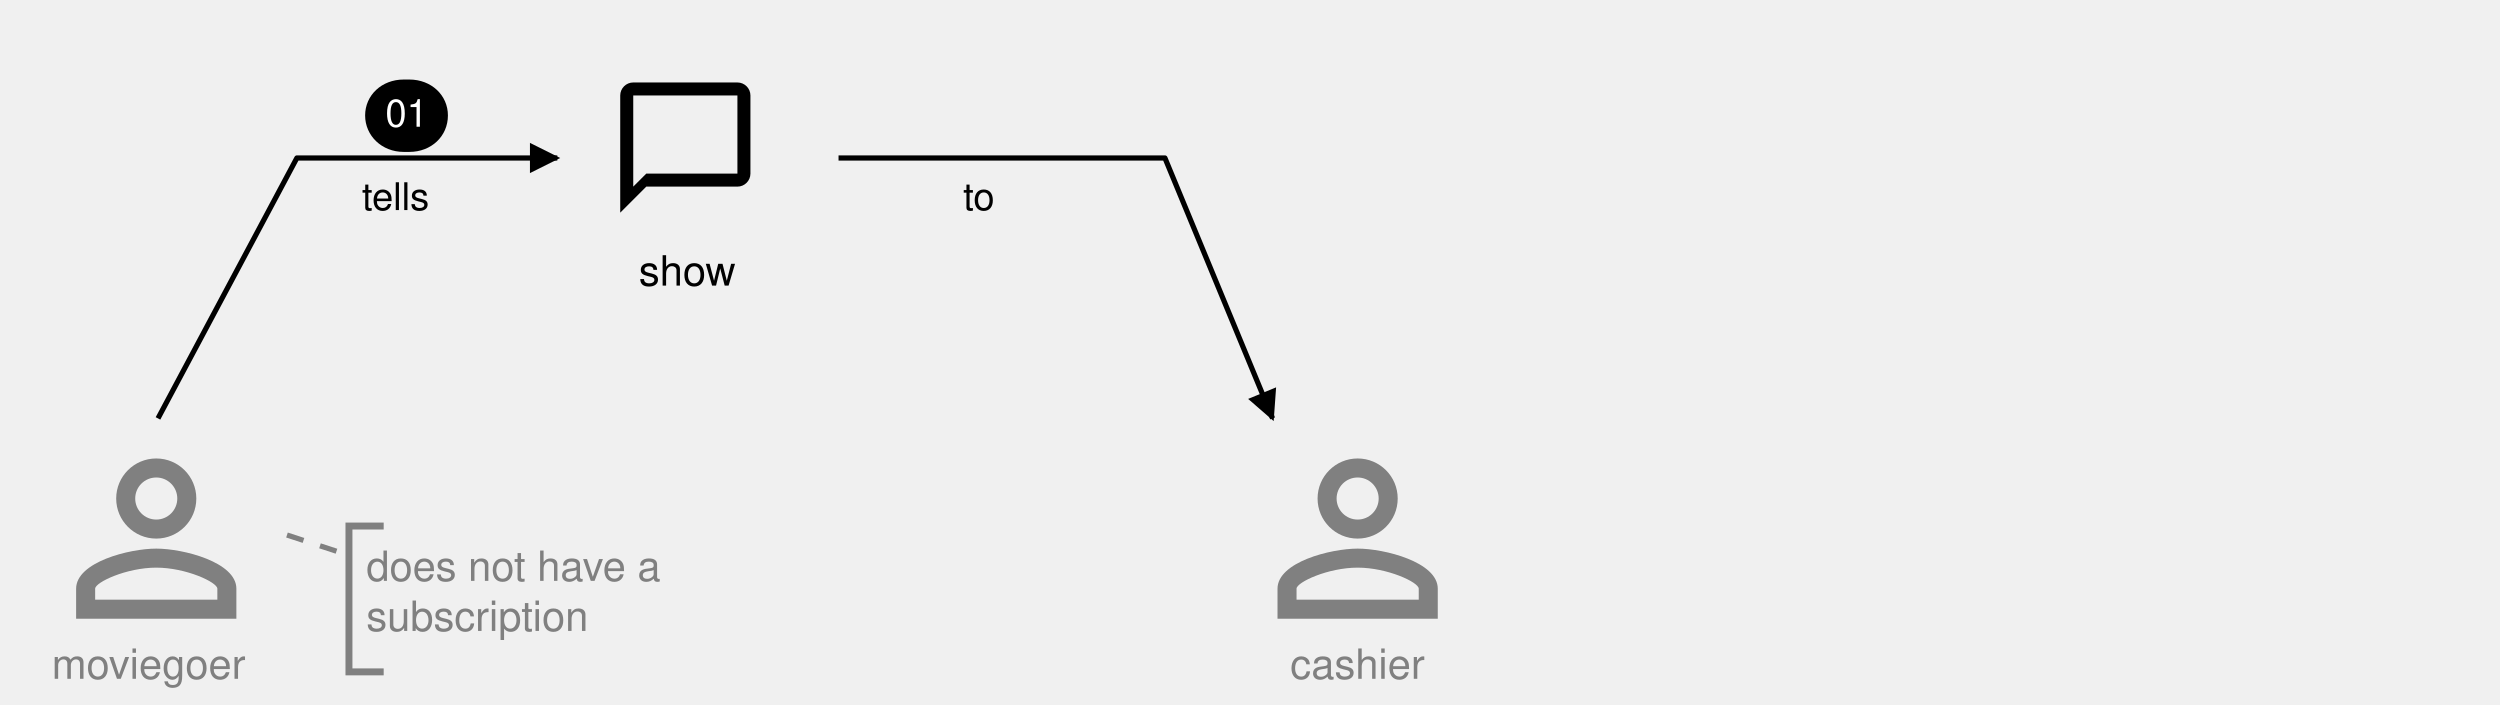
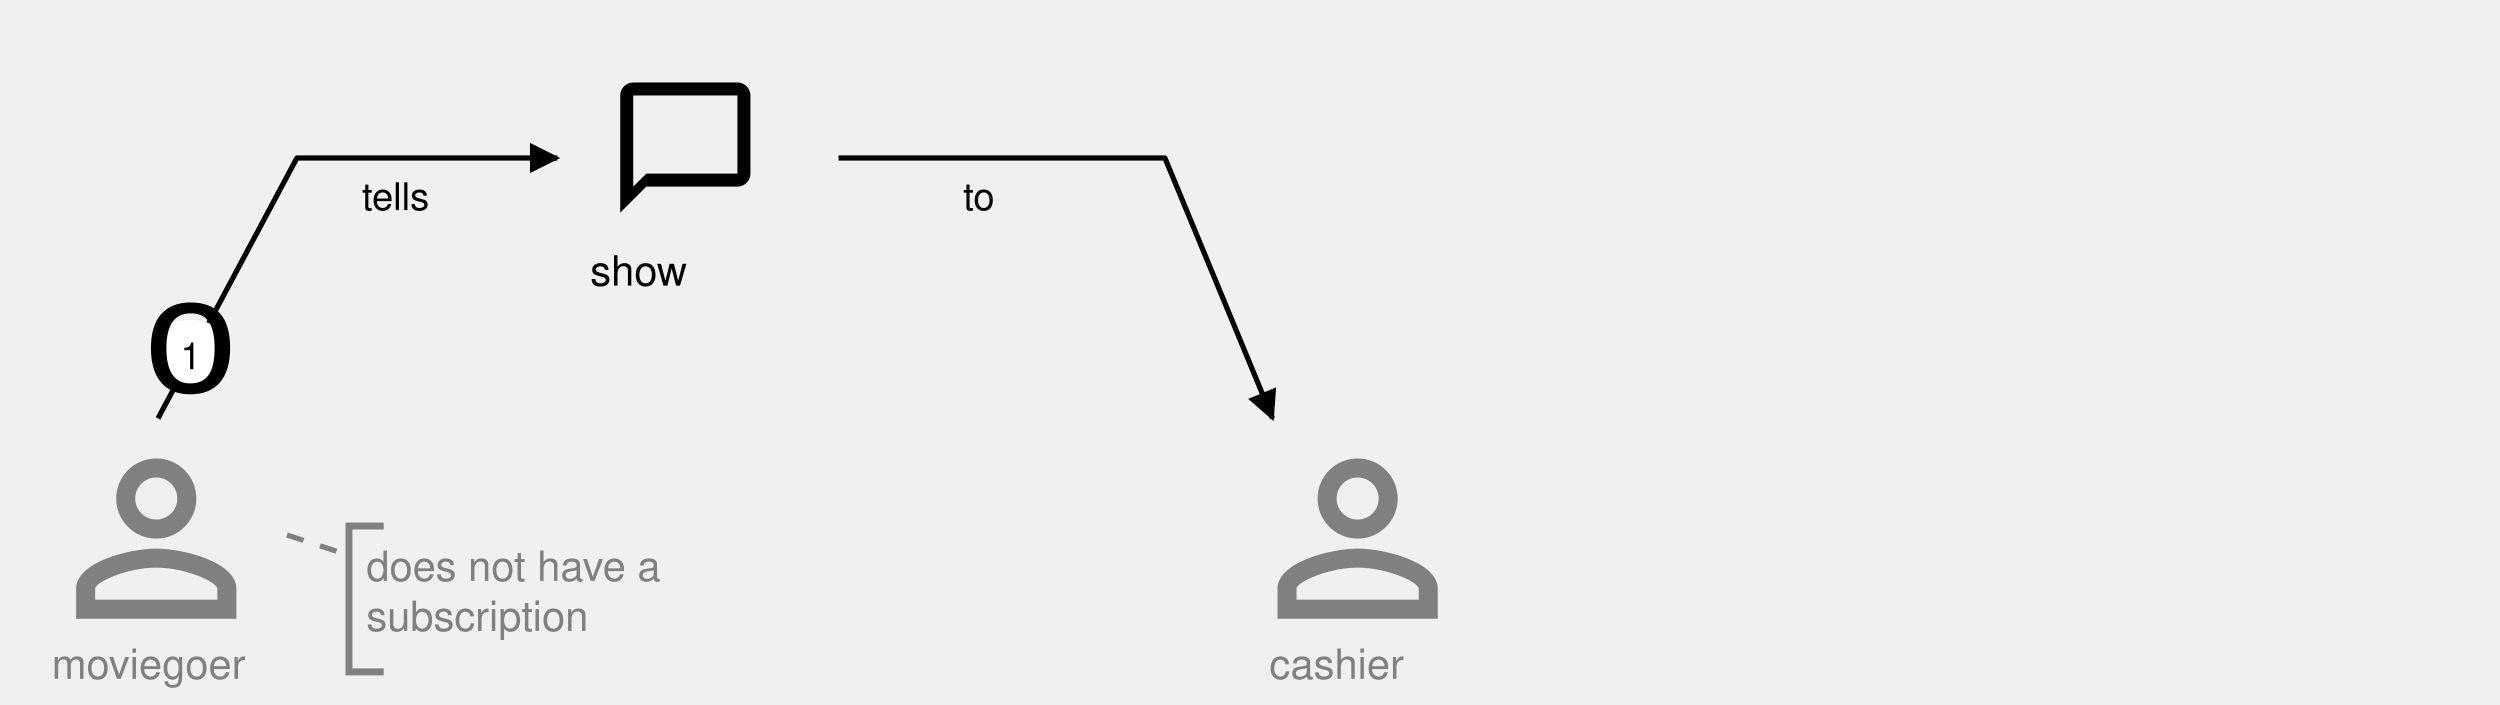
<svg xmlns="http://www.w3.org/2000/svg" id="svg819" version="1.1" viewBox="284 -131.984 720 175.05" height="203" width="720">
  <defs id="defs13">
    <marker orient="auto" markerHeight="10" markerWidth="10" refY="10" refX="11" viewBox="0 0 20 20" id="activity-black-black-4slfhhwe6hy0vzi47oxz93xz9">
      <path id="path10" style="fill:black;stroke:black;stroke-width:1px;stroke-linecap:round;stroke-dasharray:10000, 1" d="M 1,5 11,10 1,15 Z" />
    </marker>
    <marker id="activity-black-black-4slfhhwe6hy0vzi47oxz93xz9-9" viewBox="0 0 20 20" refX="11" refY="10" markerWidth="10" markerHeight="10" orient="auto">
      <path d="M 1,5 11,10 1,15 Z" style="fill:gray;stroke:gray;stroke-width:1px;stroke-linecap:round;stroke-dasharray:10000, 1" id="path1432" />
    </marker>
    <marker id="marker2259" viewBox="0 0 20 20" refX="11" refY="10" markerWidth="10" markerHeight="10" orient="auto">
      <path d="M 1,5 11,10 1,15 Z" style="fill:gray;stroke:gray;stroke-width:1px;stroke-linecap:round;stroke-dasharray:10000, 1" id="path2257" />
    </marker>
  </defs>
  <g transform="translate(-50.5,-188.4593)" id="g47" class="djs-group">
    <g id="g45" transform="translate(688,163)" style="display:block" data-element-id="shape_5616" class="djs-element djs-shape">
      <g id="g39" class="djs-visual">
        <svg id="svg33" version="1.1" height="75" width="75" viewBox="0 0 24 26" fill="gray">
          <path id="path29" d="m 12,5.9 c 1.16,0 2.1,0.94 2.1,2.1 0,1.16 -0.94,2.1 -2.1,2.1 C 10.84,10.1 9.9,9.16 9.9,8 9.9,6.84 10.84,5.9 12,5.9 m 0,9 c 2.97,0 6.1,1.46 6.1,2.1 v 1.1 H 5.9 V 17 c 0,-0.64 3.13,-2.1 6.1,-2.1 M 12,4 C 9.79,4 8,5.79 8,8 c 0,2.21 1.79,4 4,4 2.21,0 4,-1.79 4,-4 0,-2.21 -1.79,-4 -4,-4 z m 0,9 c -2.67,0 -8,1.34 -8,4 v 3 h 16 v -3 c 0,-2.66 -5.33,-4 -8,-4 z" />
          <path id="path31" fill="none" d="M 0,0 H 24 V 24 H 0 Z" />
        </svg>
-         <text id="text37" style="font-weight:normal;font-size:12px;font-family:Helvetica, sans-serif;fill:gray" class="djs-label" lineHeight="1.2">
-           <tspan id="tspan35" y="75" x="18.07">cashier</tspan>
+         <text id="text37" style="font-weight:normal;font-size:12px;font-family:Helvetica, sans-serif;fill:#808080" class="djs-label" lineHeight="1.2" x="-6">
+           <tspan id="tspan35" y="75" x="12.07">cashier</tspan>
        </text>
      </g>
      <rect id="rect41" style="fill:none;stroke:#ffffff;stroke-width:15px;stroke-opacity:0" height="75" width="75" y="0" x="0" class="djs-hit djs-hit-all" />
      <rect id="rect43" style="fill:none" class="djs-outline" height="87" width="87" y="-6" x="-6" />
    </g>
  </g>
  <g transform="translate(-50.5,-188.4593)" id="g103" class="djs-group">
    <g id="g101" style="display:block" data-element-id="connection_3579" class="djs-element djs-connection">
      <g id="g95" class="djs-visual">
        <polyline id="polyline89" style="fill:none;stroke:black;stroke-width:1.5px;stroke-linejoin:round;marker-end:url(#activity-black-black-4slfhhwe6hy0vzi47oxz93xz9)" points="576,88 670,88 701,163 " />
-         <text id="text93" style="font-weight:normal;font-size:11px;font-family:Helvetica, sans-serif;fill:black" class="djs-label" hyphens="auto" overflowWrap="break-word" wordWrap="break-word" lineHeight="1.2">
+         <text id="text93" style="font-weight:normal;font-size:11px;font-family:Helvetica, sans-serif;fill:#000000" class="djs-label" hyphens="auto" overflowWrap="break-word" wordWrap="break-word" lineHeight="1.2">
          <tspan id="tspan91" y="103" x="611.9">to</tspan>
        </text>
      </g>
      <polyline id="polyline97" style="fill:none;stroke:#ffffff;stroke-width:15px;stroke-opacity:0" class="djs-hit djs-hit-stroke" points="576,88 670,88 701,163 " />
      <rect id="rect99" style="fill:none" class="djs-outline" height="87" width="137" y="82" x="570" />
    </g>
  </g>
  <g transform="translate(-50.5,-188.4593)" id="g531" class="djs-group">
    <g id="g529" transform="translate(495,50)" style="display:block" data-element-id="shape_1559" class="djs-element djs-shape">
      <g id="g523" class="djs-visual">
        <svg id="svg517" version="1.1" y="12.5" x="12.5" width="48.75" viewBox="0 0 24 26" height="48.75" fill="black">
          <path id="path513" fill="none" d="M 0,0 H 24 V 24 H 0 Z" />
          <path id="path515" d="M 20,2 H 4 C 2.9,2 2,2.9 2,4 v 18 l 4,-4 h 14 c 1.1,0 2,-0.9 2,-2 V 4 C 22,2.9 21.1,2 20,2 Z m 0,14 H 6 L 4,18 V 4 h 16 z" />
        </svg>
-         <text id="text521" style="font-weight:normal;font-size:12px;font-family:Helvetica, sans-serif;fill:black" class="djs-label" lineHeight="1.2">
-           <tspan id="tspan519" y="74.75" x="23.492">show</tspan>
+         <text id="text521" style="font-weight:normal;font-size:12px;font-family:Helvetica, sans-serif;fill:#000000" class="djs-label" lineHeight="1.2" x="-14">
+           <tspan id="tspan519" y="74.75" x="9.492">show</tspan>
        </text>
      </g>
      <rect id="rect525" style="fill:none;stroke:#ffffff;stroke-width:15px;stroke-opacity:0" height="75" width="75" y="0" x="0" class="djs-hit djs-hit-all" />
      <rect id="rect527" style="fill:none" class="djs-outline" height="87" width="87" y="-6" x="-6" />
    </g>
  </g>
-   <g transform="translate(-50.5,-188.4593)" id="g633" class="djs-group">
-     <g id="g631" style="display:block" data-element-id="connection_6507" class="djs-element djs-connection">
-       <g id="g625" class="djs-visual">
-         <polyline id="polyline611" style="fill:none;stroke:black;stroke-width:1.5px;stroke-linejoin:round;marker-end:url(#activity-black-black-4slfhhwe6hy0vzi47oxz93xz9)" points="380,163 420,88 495,88 " />
-         <text id="text615" style="font-weight:normal;font-size:11px;font-family:Helvetica, sans-serif;fill:black" class="djs-label" hyphens="auto" overflowWrap="break-word" wordWrap="break-word" lineHeight="1.2">
-           <tspan id="tspan613" y="103" x="438.75">tells</tspan>
-         </text>
-         <text id="text619" style="font-weight:normal;font-size:150px;font-family:Courier;fill:black" class="djs-labelNumber" position="absolute" lineHeight="1.2">
-           <tspan id="tspan617" y="84" x="406.5">.</tspan>
-         </text>
-         <text id="text623" style="font-weight:normal;font-size:11px;font-family:Helvetica, sans-serif;fill:#ffffff" class="djs-labelNumber" position="absolute" backgroundColor="green" lineHeight="1.2">
-           <tspan id="tspan621" y="79" x="445.5">01</tspan>
-         </text>
-       </g>
-       <polyline id="polyline627" style="fill:none;stroke:#ffffff;stroke-width:15px;stroke-opacity:0" class="djs-hit djs-hit-stroke" points="380,163 420,88 495,88 " />
-       <rect id="rect629" style="fill:none" class="djs-outline" height="87" width="127" y="82" x="374" />
-     </g>
-   </g>
+   <polyline id="polyline611" style="fill:none;stroke:#000000;stroke-width:1.5px;stroke-linejoin:round;marker-end:url(#activity-black-black-4slfhhwe6hy0vzi47oxz93xz9)" points="380,163 420,88 495,88 " transform="translate(-50.5,-188.4593)" />
+   <text id="text615" style="font-weight:normal;font-size:11px;font-family:Helvetica, sans-serif;fill:#000000" class="djs-label" hyphens="auto" overflowWrap="break-word" wordWrap="break-word" lineHeight="1.2" x="-50.5" y="-188.459">
+     <tspan id="tspan613" y="-85.459" x="388.25">tells</tspan>
+   </text>
+   <polyline id="polyline627" style="fill:none;stroke:#ffffff;stroke-width:15px;stroke-opacity:0" class="djs-hit djs-hit-stroke" points="380,163 420,88 495,88 " transform="translate(-50.5,-188.4593)" />
+   <rect id="rect629" style="fill:none" class="djs-outline" height="87" width="127" y="-106.459" x="323.5" />
  <g transform="rotate(-29.17872,72.90279,13.15413)" id="g713" class="djs-group">
    <g id="g711" style="display:block" data-element-id="connection_1124" class="djs-element djs-connection">
      <g id="g705" class="djs-visual">
        <polyline id="polyline703" style="stroke:gray;stroke-width:1.5px;stroke-linejoin:round;stroke-dasharray:5, 5" points="342,163 330,150 " />
      </g>
      <polyline id="polyline707" style="fill:none;stroke:#ffffff;stroke-width:15px;stroke-opacity:0" class="djs-hit djs-hit-stroke" points="342,163 330,150 " />
      <rect id="rect709" style="fill:none" class="djs-outline" height="25" width="24" y="144" x="324" />
    </g>
  </g>
  <g transform="translate(-50.5,-188.4593)" id="g757" class="djs-group">
    <g id="g755" transform="translate(342,163)" style="display:block" data-element-id="shape_5615" class="djs-element djs-shape">
      <g id="g749" class="djs-visual">
        <svg id="svg743" version="1.1" height="75" width="75" viewBox="0 0 24 26" fill="gray">
          <path id="path739" d="m 12,5.9 c 1.16,0 2.1,0.94 2.1,2.1 0,1.16 -0.94,2.1 -2.1,2.1 C 10.84,10.1 9.9,9.16 9.9,8 9.9,6.84 10.84,5.9 12,5.9 m 0,9 c 2.97,0 6.1,1.46 6.1,2.1 v 1.1 H 5.9 V 17 c 0,-0.64 3.13,-2.1 6.1,-2.1 M 12,4 C 9.79,4 8,5.79 8,8 c 0,2.21 1.79,4 4,4 2.21,0 4,-1.79 4,-4 0,-2.21 -1.79,-4 -4,-4 z m 0,9 c -2.67,0 -8,1.34 -8,4 v 3 h 16 v -3 c 0,-2.66 -5.33,-4 -8,-4 z" />
          <path id="path741" fill="none" d="M 0,0 H 24 V 24 H 0 Z" />
        </svg>
-         <text id="text747" style="font-weight:normal;font-size:12px;font-family:Helvetica, sans-serif;fill:gray" class="djs-label" lineHeight="1.2">
+         <text id="text747" style="font-weight:normal;font-size:12px;font-family:Helvetica, sans-serif;fill:#808080" class="djs-label" lineHeight="1.2">
          <tspan id="tspan745" y="75" x="7.406">moviegoer</tspan>
        </text>
      </g>
      <rect id="rect751" style="fill:none;stroke:#ffffff;stroke-width:15px;stroke-opacity:0" height="75" width="75" y="0" x="0" class="djs-hit djs-hit-all" />
      <rect id="rect753" style="fill:none" class="djs-outline" height="87" width="87" y="-6" x="-6" />
    </g>
  </g>
  <g transform="translate(94.5,-99.45933)" id="g777" class="djs-group">
    <g id="g775" transform="translate(290,105)" style="display:block" data-element-id="shape_2857" class="djs-element djs-shape">
      <g id="g769" class="djs-visual">
        <rect id="rect759" style="fill:none;stroke:none;stroke-width:2px" ry="0" rx="0" height="42" width="100" y="0" x="0" />
        <path id="path761" style="fill:none;stroke:gray;stroke-width:2px" d="M 0,0 M 10,0 H 0 v 42 h 10" />
-         <text id="text767" style="font-weight:normal;font-size:12px;font-family:Helvetica, sans-serif;fill:gray" class="djs-label" lineHeight="1.2">
+         <text id="text767" style="font-weight:normal;font-size:12px;font-family:Helvetica, sans-serif;fill:#808080" class="djs-label" lineHeight="1.2">
          <tspan id="tspan763" y="15.8" x="5">does not have a</tspan>
          <tspan id="tspan765" y="30.2" x="5">subscription</tspan>
        </text>
      </g>
      <rect id="rect771" style="fill:none;stroke:#ffffff;stroke-width:15px;stroke-opacity:0" height="42" width="100" y="0" x="0" class="djs-hit djs-hit-all" />
      <rect id="rect773" style="fill:none" class="djs-outline" height="54" width="112" y="-6" x="-6" />
    </g>
  </g>
+   <text lineHeight="1.2" position="absolute" class="djs-labelNumber" style="font-weight:normal;font-size:144.889px;font-family:Courier;fill:#ffffff;stroke-width:0.966" id="text69" x="-23.329" y="-176.79">
+     <tspan x="295.428" y="-35.764" id="tspan69" style="stroke-width:0.966">.</tspan>
+   </text>
+   <text lineHeight="1.2" position="absolute" class="djs-labelNumber" style="font-weight:normal;font-size:48.296px;font-family:'Courier New';fill:#000000;stroke-width:0.966" id="text70-7" x="-23.329" y="-176.79">
+     <tspan x="324.406" y="-32.866" id="tspan70-9" style="stroke-width:0.966">o</tspan>
+   </text>
+   <text lineHeight="1.2" position="absolute" class="djs-labelNumber" style="font-weight:normal;font-size:10.625px;font-family:Helvetica, sans-serif;fill:#000000;stroke-width:0.966" id="text71" x="-23.329" y="-176.79">
+     <tspan x="335.997" y="-39.628" id="tspan71" style="stroke-width:0.966">1</tspan>
+   </text>
</svg>
